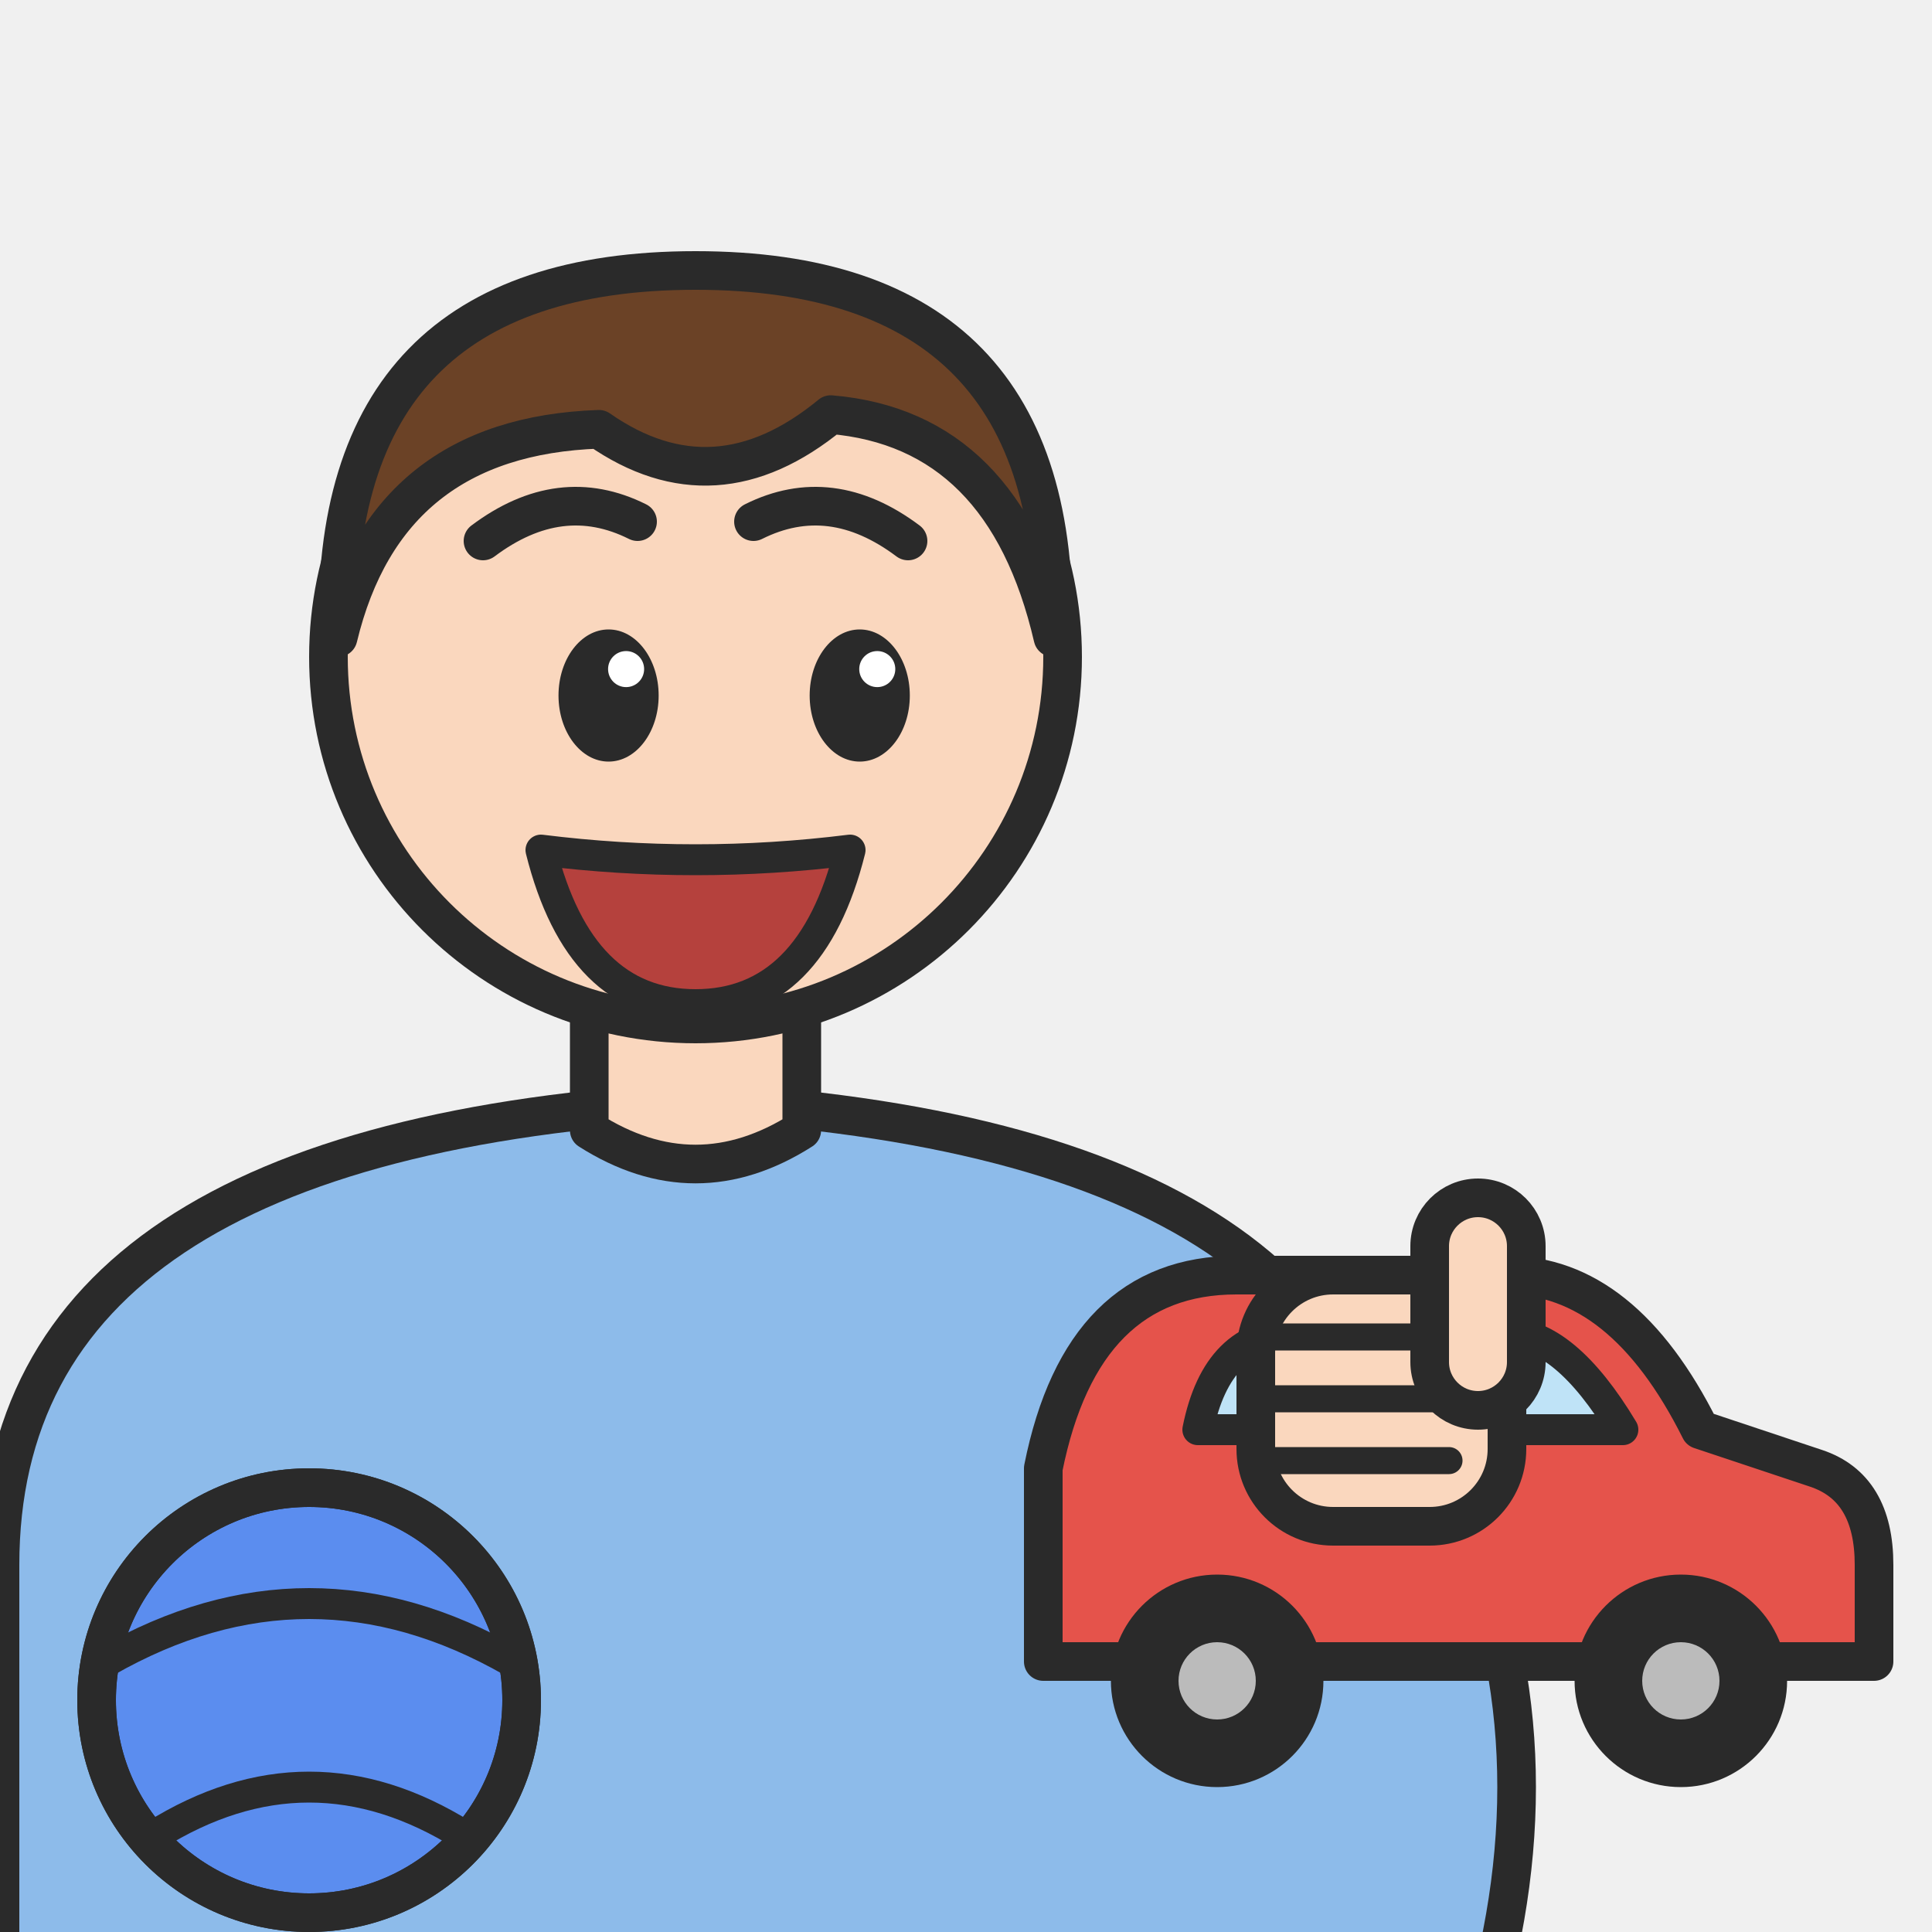
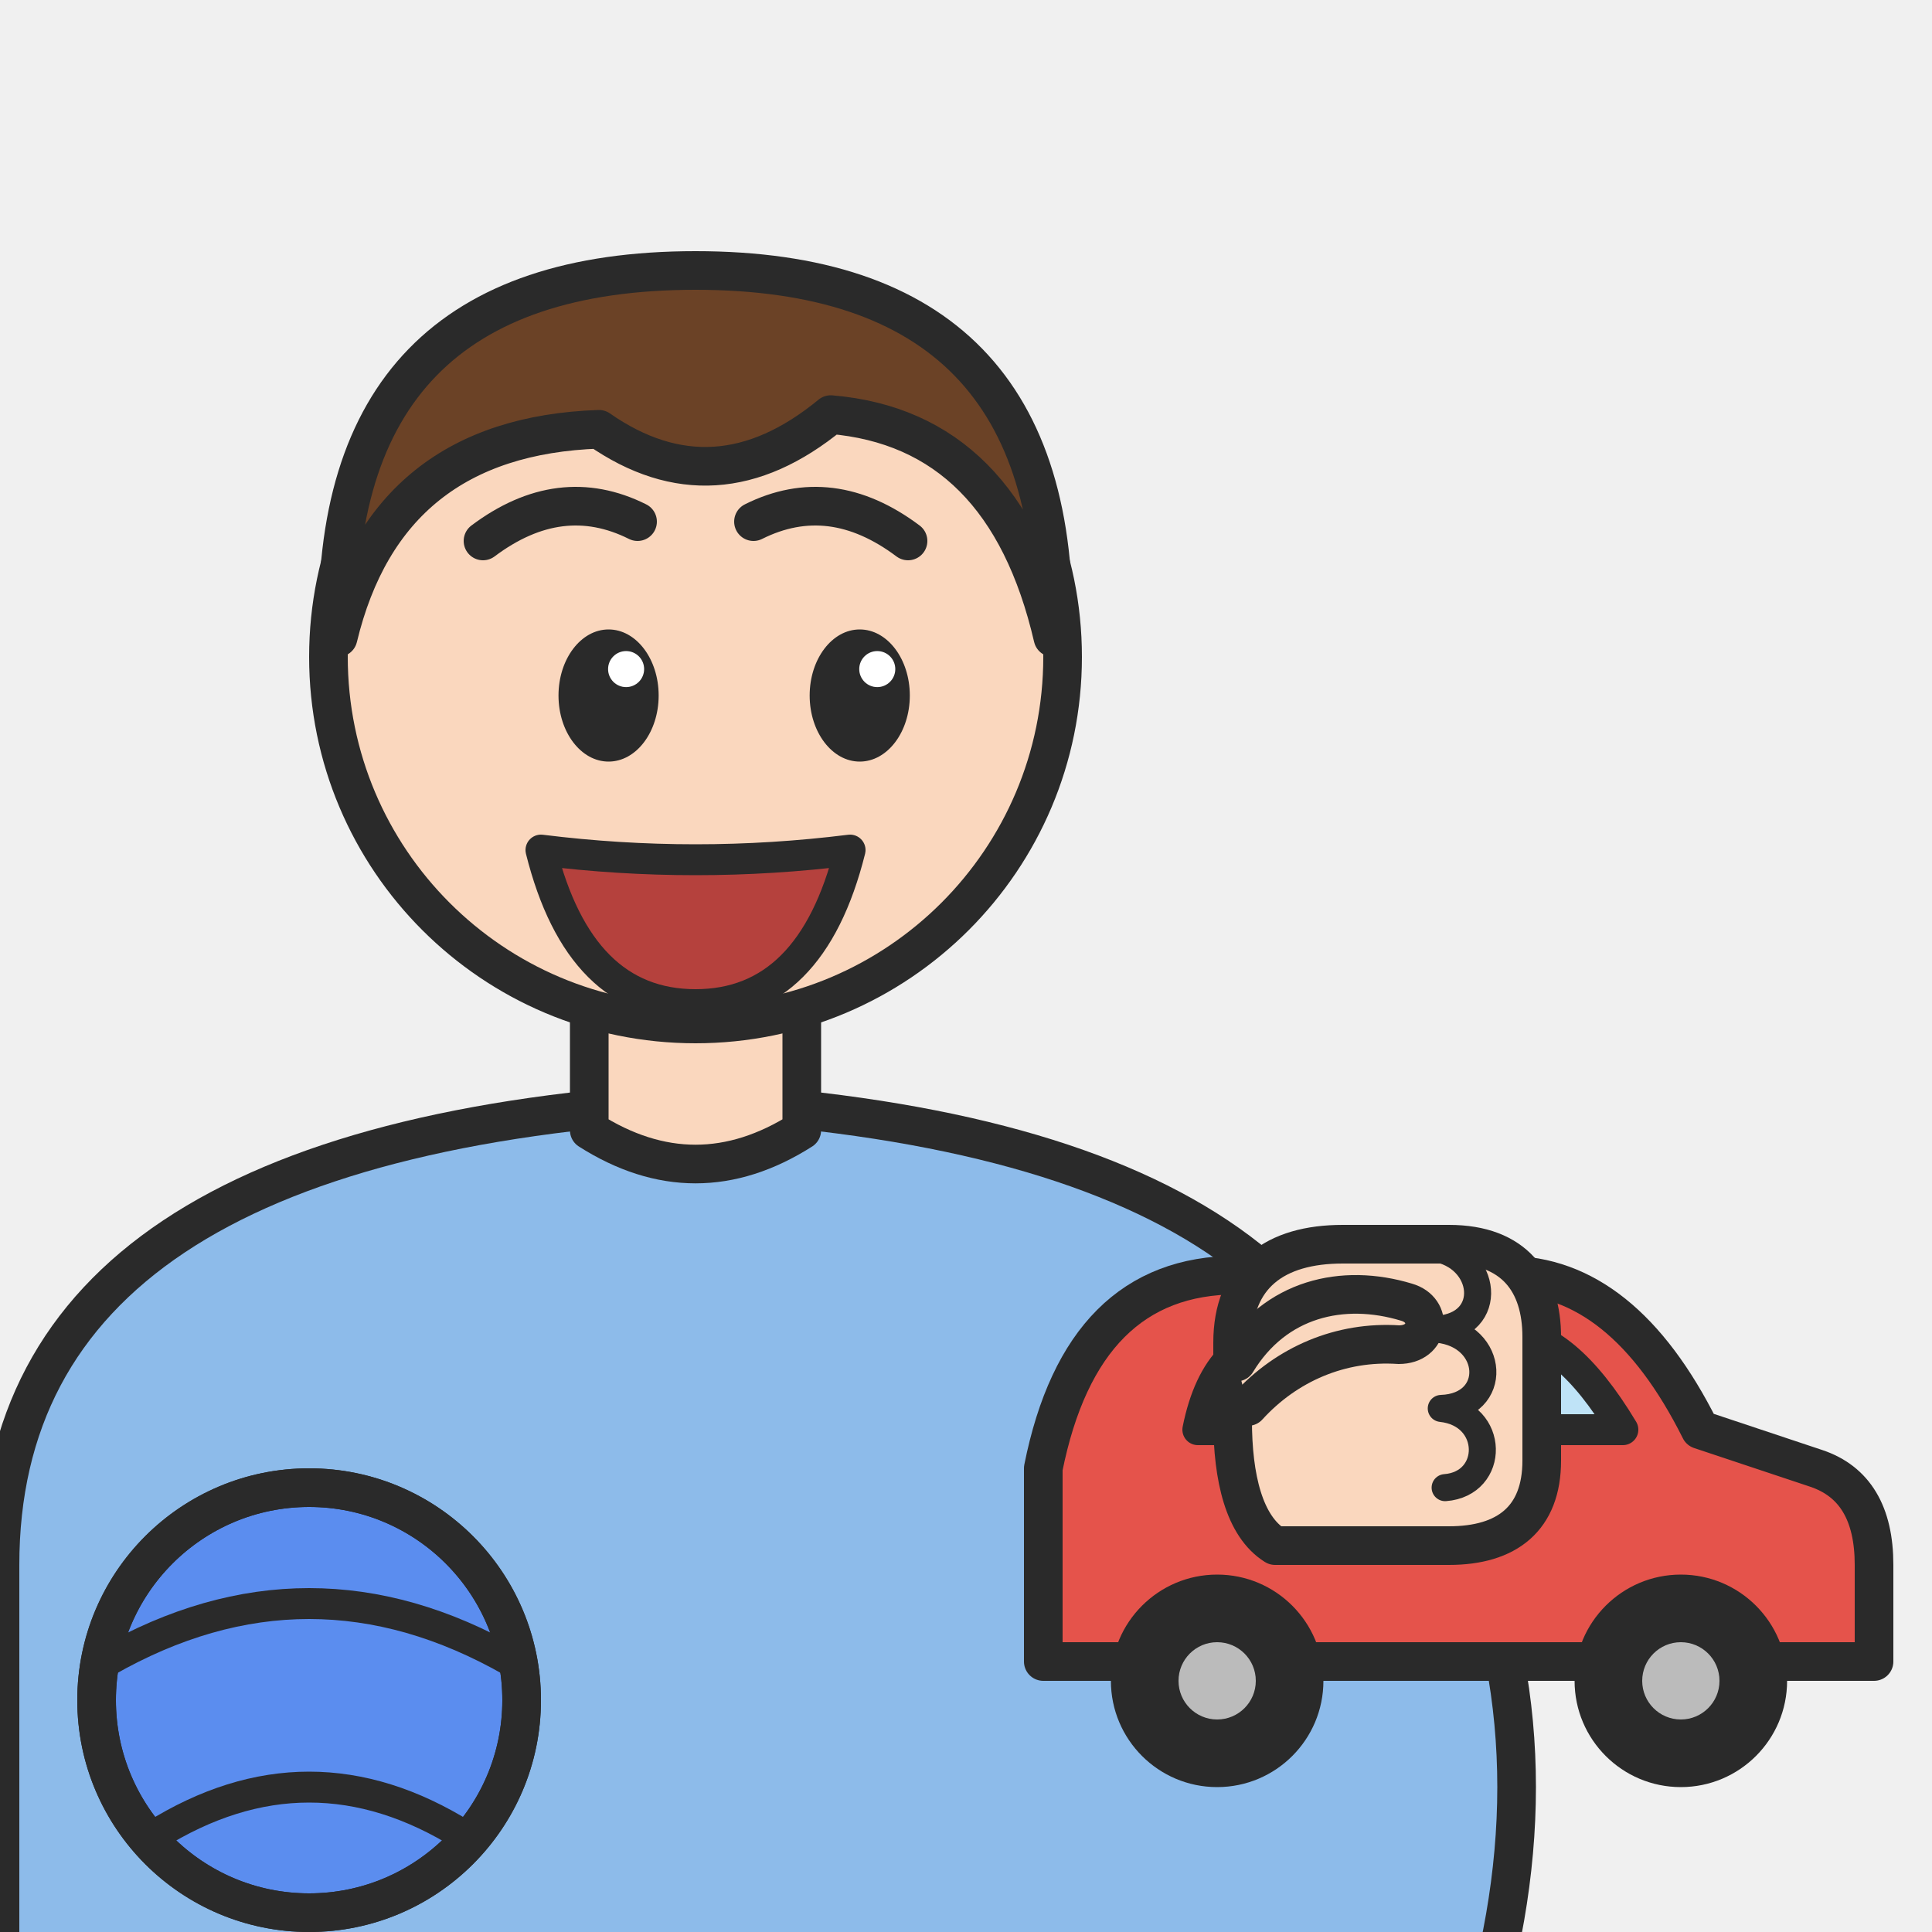
<svg xmlns="http://www.w3.org/2000/svg" viewBox="0 0 100 100" width="512" height="512" stroke-linecap="round" stroke-linejoin="round" role="img" aria-label="hrať">
  <path d="M70 104 Q74 92 70 82" fill="none" stroke="#2A2A2A" stroke-width="15" />
  <path d="M0 104 V81 Q0 59 36 57 Q72 59 72 81 V104 Z" fill="#8DBBEA" stroke="#2A2A2A" stroke-width="2" />
  <path d="M30.5 49 V58.5 Q36 62.0 41.5 58.5 V49" fill="#FAD7BE" stroke="#2A2A2A" stroke-width="2" />
  <circle cx="36" cy="34" r="19" fill="#FAD7BE" stroke="#2A2A2A" stroke-width="2" />
  <path d="M17.5 33 Q17 14 36 14 Q55 14 54.5 33 Q52 22.22 43 21.46 Q37 26.4 31 22.22 Q20 22.6 17.5 33 Z" fill="#6B4226" stroke="#2A2A2A" stroke-width="2" />
  <path d="M70 104 Q74 92 70 82" fill="none" stroke="#8DBBEA" stroke-width="11" />
  <path d="M25 28 Q29 25 33 27" fill="none" stroke="#2A2A2A" stroke-width="2" />
  <path d="M39 27 Q43 25 47 28" fill="none" stroke="#2A2A2A" stroke-width="2" />
  <ellipse cx="31.5" cy="36.0" rx="2.592" ry="3.42" fill="#2A2A2A" stroke="#2A2A2A" stroke-width="0" />
  <circle cx="32.407" cy="34.632" r="0.933" fill="#FFFFFF" stroke="#2A2A2A" stroke-width="0" />
  <ellipse cx="44.5" cy="36.0" rx="2.592" ry="3.42" fill="#2A2A2A" stroke="#2A2A2A" stroke-width="0" />
  <circle cx="45.407" cy="34.632" r="0.933" fill="#FFFFFF" stroke="#2A2A2A" stroke-width="0" />
  <path d="M28 44 Q36 45 44 44 Q42 52 36 52 Q30 52 28 44 Z" fill="#B5413D" stroke="#2A2A2A" stroke-width="1.6" />
  <path d="M54 76 Q56 66 64 66 H78 Q84 66 88 74 L94 76 Q97 77 97 81 V86 H54 Z" fill="#E5534B" stroke="#2A2A2A" stroke-width="2" />
  <path d="M62 74 Q63 69 67 69 H72 V74 Z M75 69 H78 Q81 69 84 74 H75 Z" fill="#BFE3F7" stroke="#2A2A2A" stroke-width="1.6" />
  <circle cx="63" cy="87" r="5.5" fill="#2A2A2A" stroke="#2A2A2A" stroke-width="0" />
  <circle cx="63" cy="87" r="2" fill="#BBBBBB" stroke="#2A2A2A" stroke-width="0" />
  <circle cx="87" cy="87" r="5.5" fill="#2A2A2A" stroke="#2A2A2A" stroke-width="0" />
  <circle cx="87" cy="87" r="2" fill="#BBBBBB" stroke="#2A2A2A" stroke-width="0" />
  <g transform="translate(72 80) rotate(0) scale(1.0 1.0)">
-     <rect x="-7" y="-14" width="13" height="13" rx="4" fill="#FAD7BE" stroke="#2A2A2A" stroke-width="2.0" />
-     <path d="M-7 -10.8 H3 M-7 -7.6 H3 M-7 -4.4 H3" fill="none" stroke="#2A2A2A" stroke-width="1.4" />
-     <rect x="2" y="-18" width="5" height="11" rx="2.5" fill="#FAD7BE" stroke="#2A2A2A" stroke-width="2.0" />
+     <path d="M-6 0 C-7.6 -1 -8.2 -3.5 -8.2 -6.5 L-8.2 -10.5 C-8.2 -14 -6 -15.6 -2.5 -15.6 L3 -15.6 C6.4 -15.6 7.8 -13.6 7.8 -10.8 L7.8 -4.4 C7.8 -1.4 6 0 3 0 Z" fill="#FAD7BE" stroke="#2A2A2A" stroke-width="2.0" />
+     <path d="M2.2 -15.4 C5 -15 5.4 -11.4 2.4 -11.2 M2.4 -11.2 C5.4 -10.9 5.6 -7.2 2.6 -7.1 M2.6 -7.1 C5.4 -6.8 5.4 -3.2 2.8 -3" fill="none" stroke="#2A2A2A" stroke-width="1.4" />
+     <path d="M-8 -9.5 C-6 -12.8 -2.5 -13.6 0.8 -12.6 C2.2 -12.2 2 -10.4 0.4 -10.4 C-2.6 -10.6 -5.4 -9.4 -7.4 -7.2" fill="#FAD7BE" stroke="#2A2A2A" stroke-width="2.0" />
  </g>
  <circle cx="16" cy="88" r="11" fill="#5B8DEF" stroke="#2A2A2A" stroke-width="2" />
  <path d="M5.5 86 Q16 80 26.5 86 M8 95 Q16 90 24 95" fill="none" stroke="#2A2A2A" stroke-width="1.6" />
  <circle cx="16" cy="88" r="11" fill="none" stroke="#2A2A2A" stroke-width="2" />
</svg>
